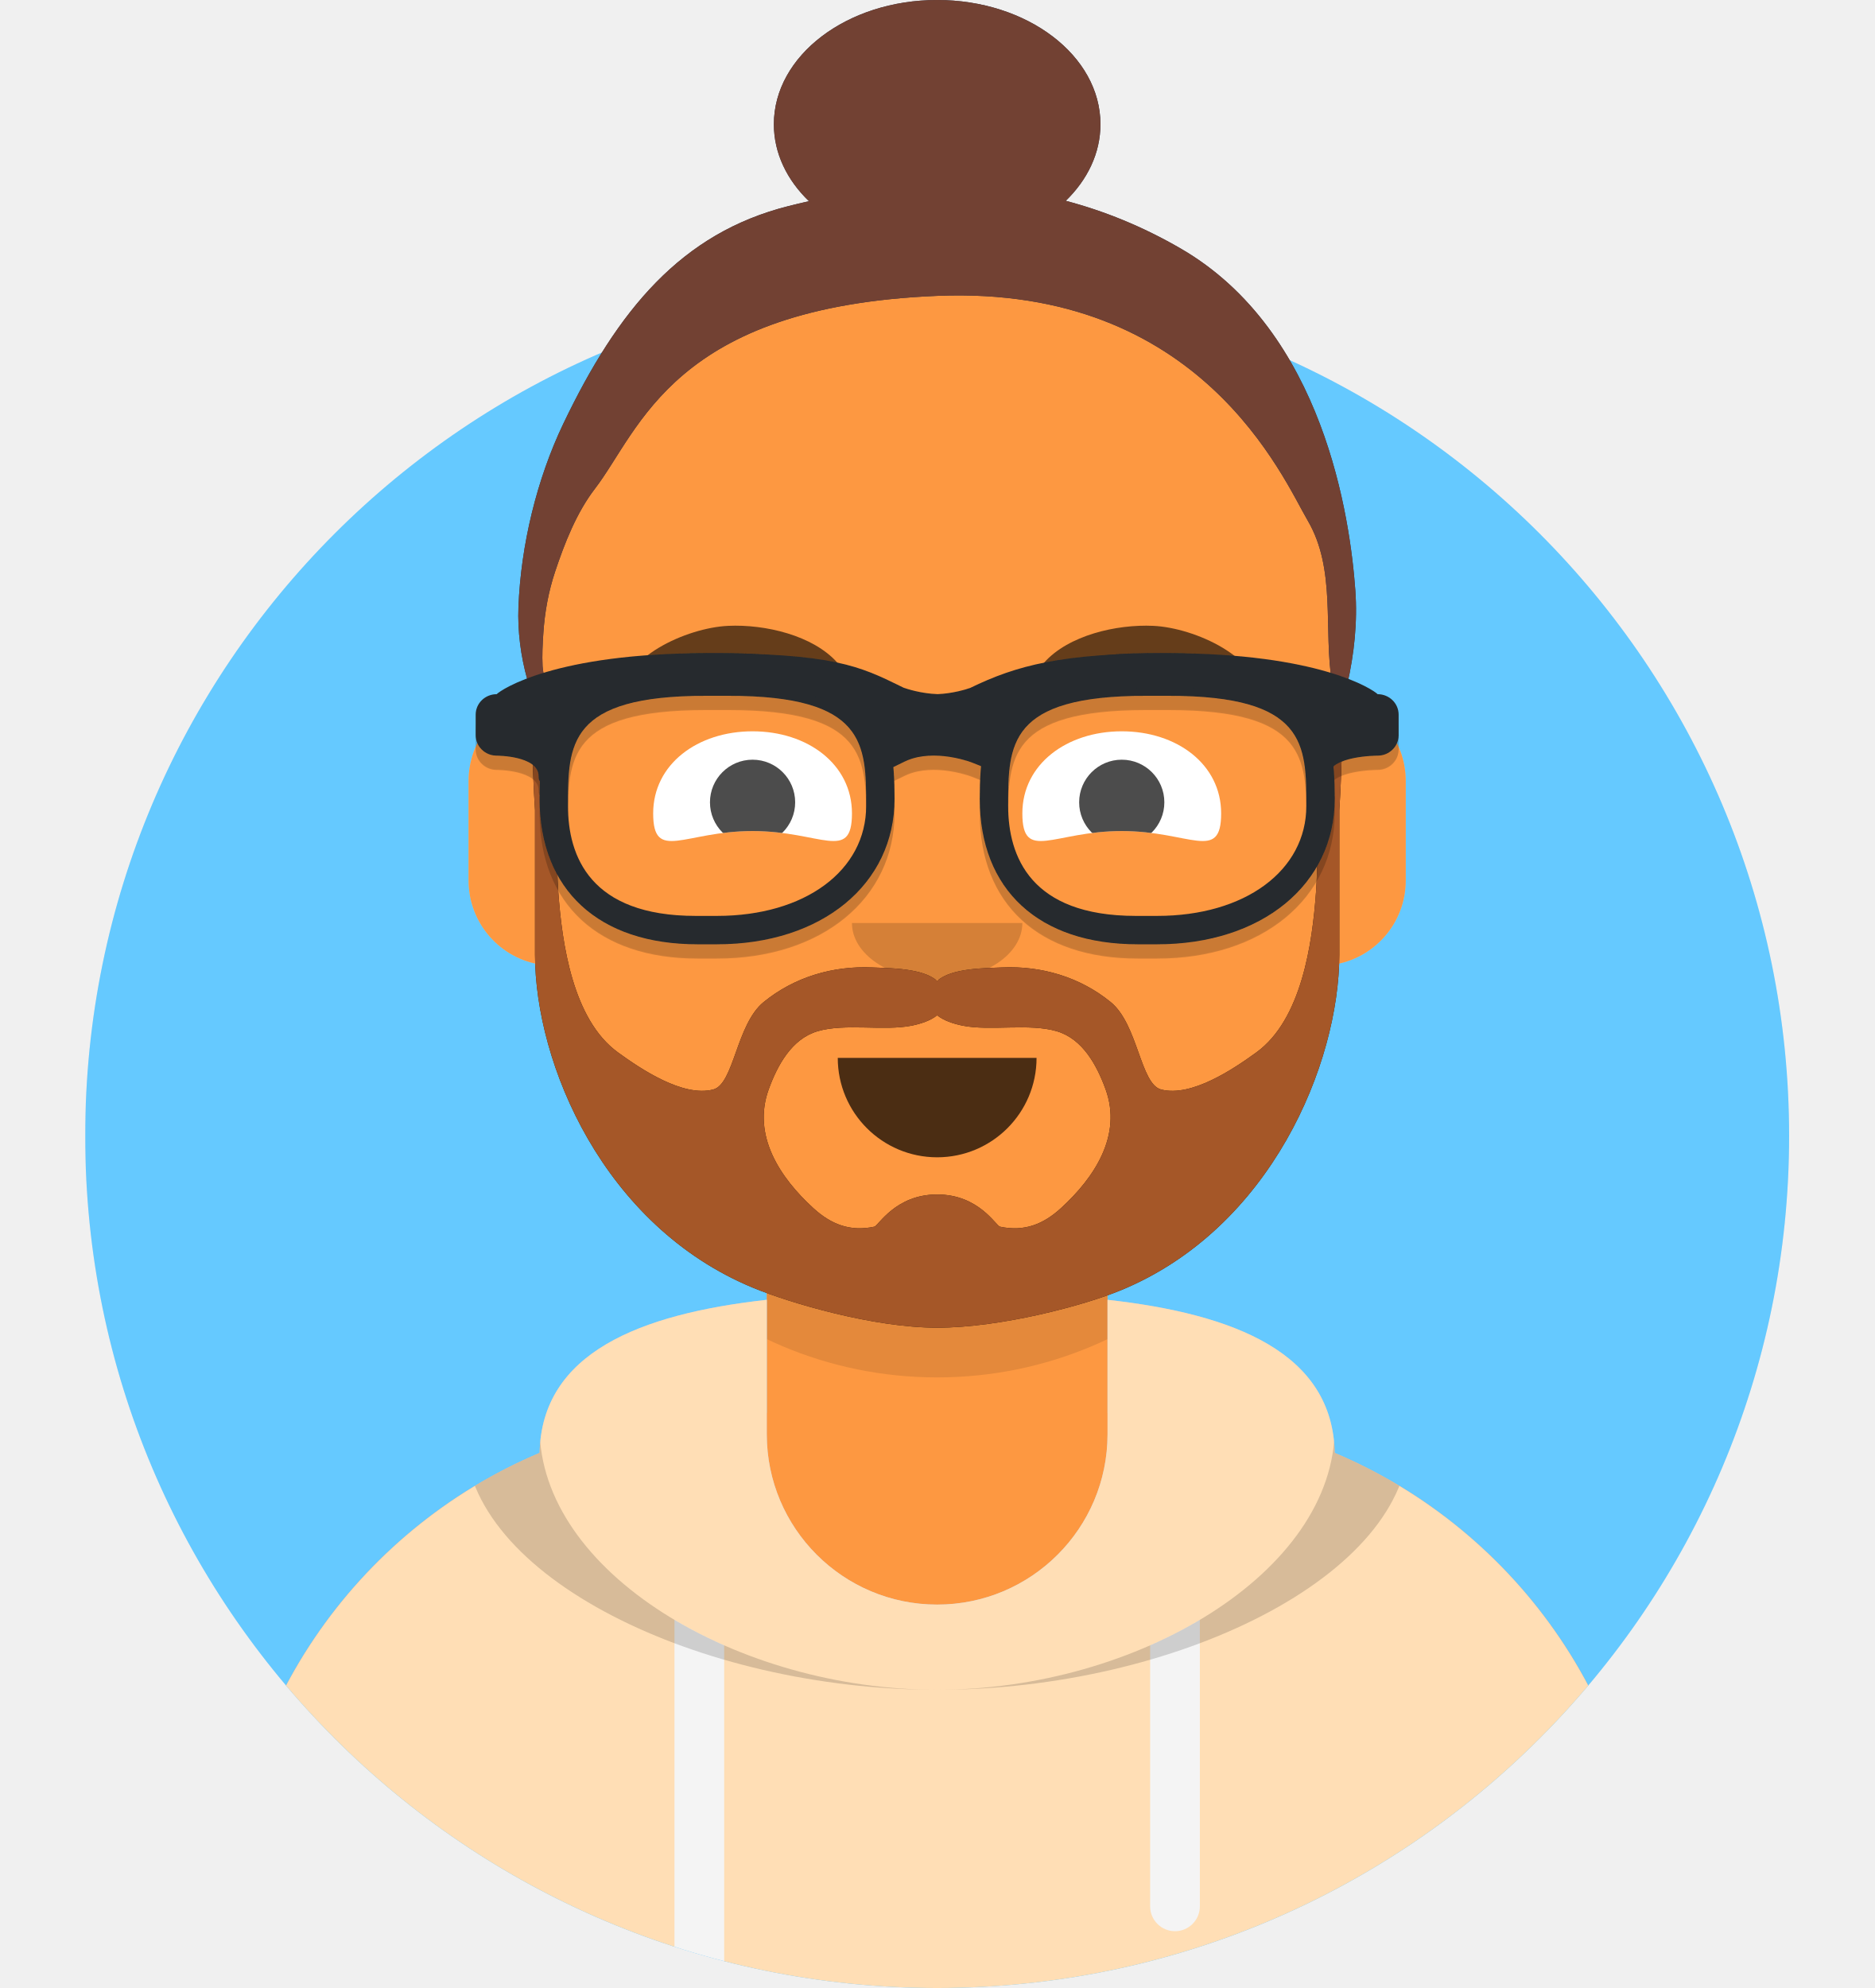
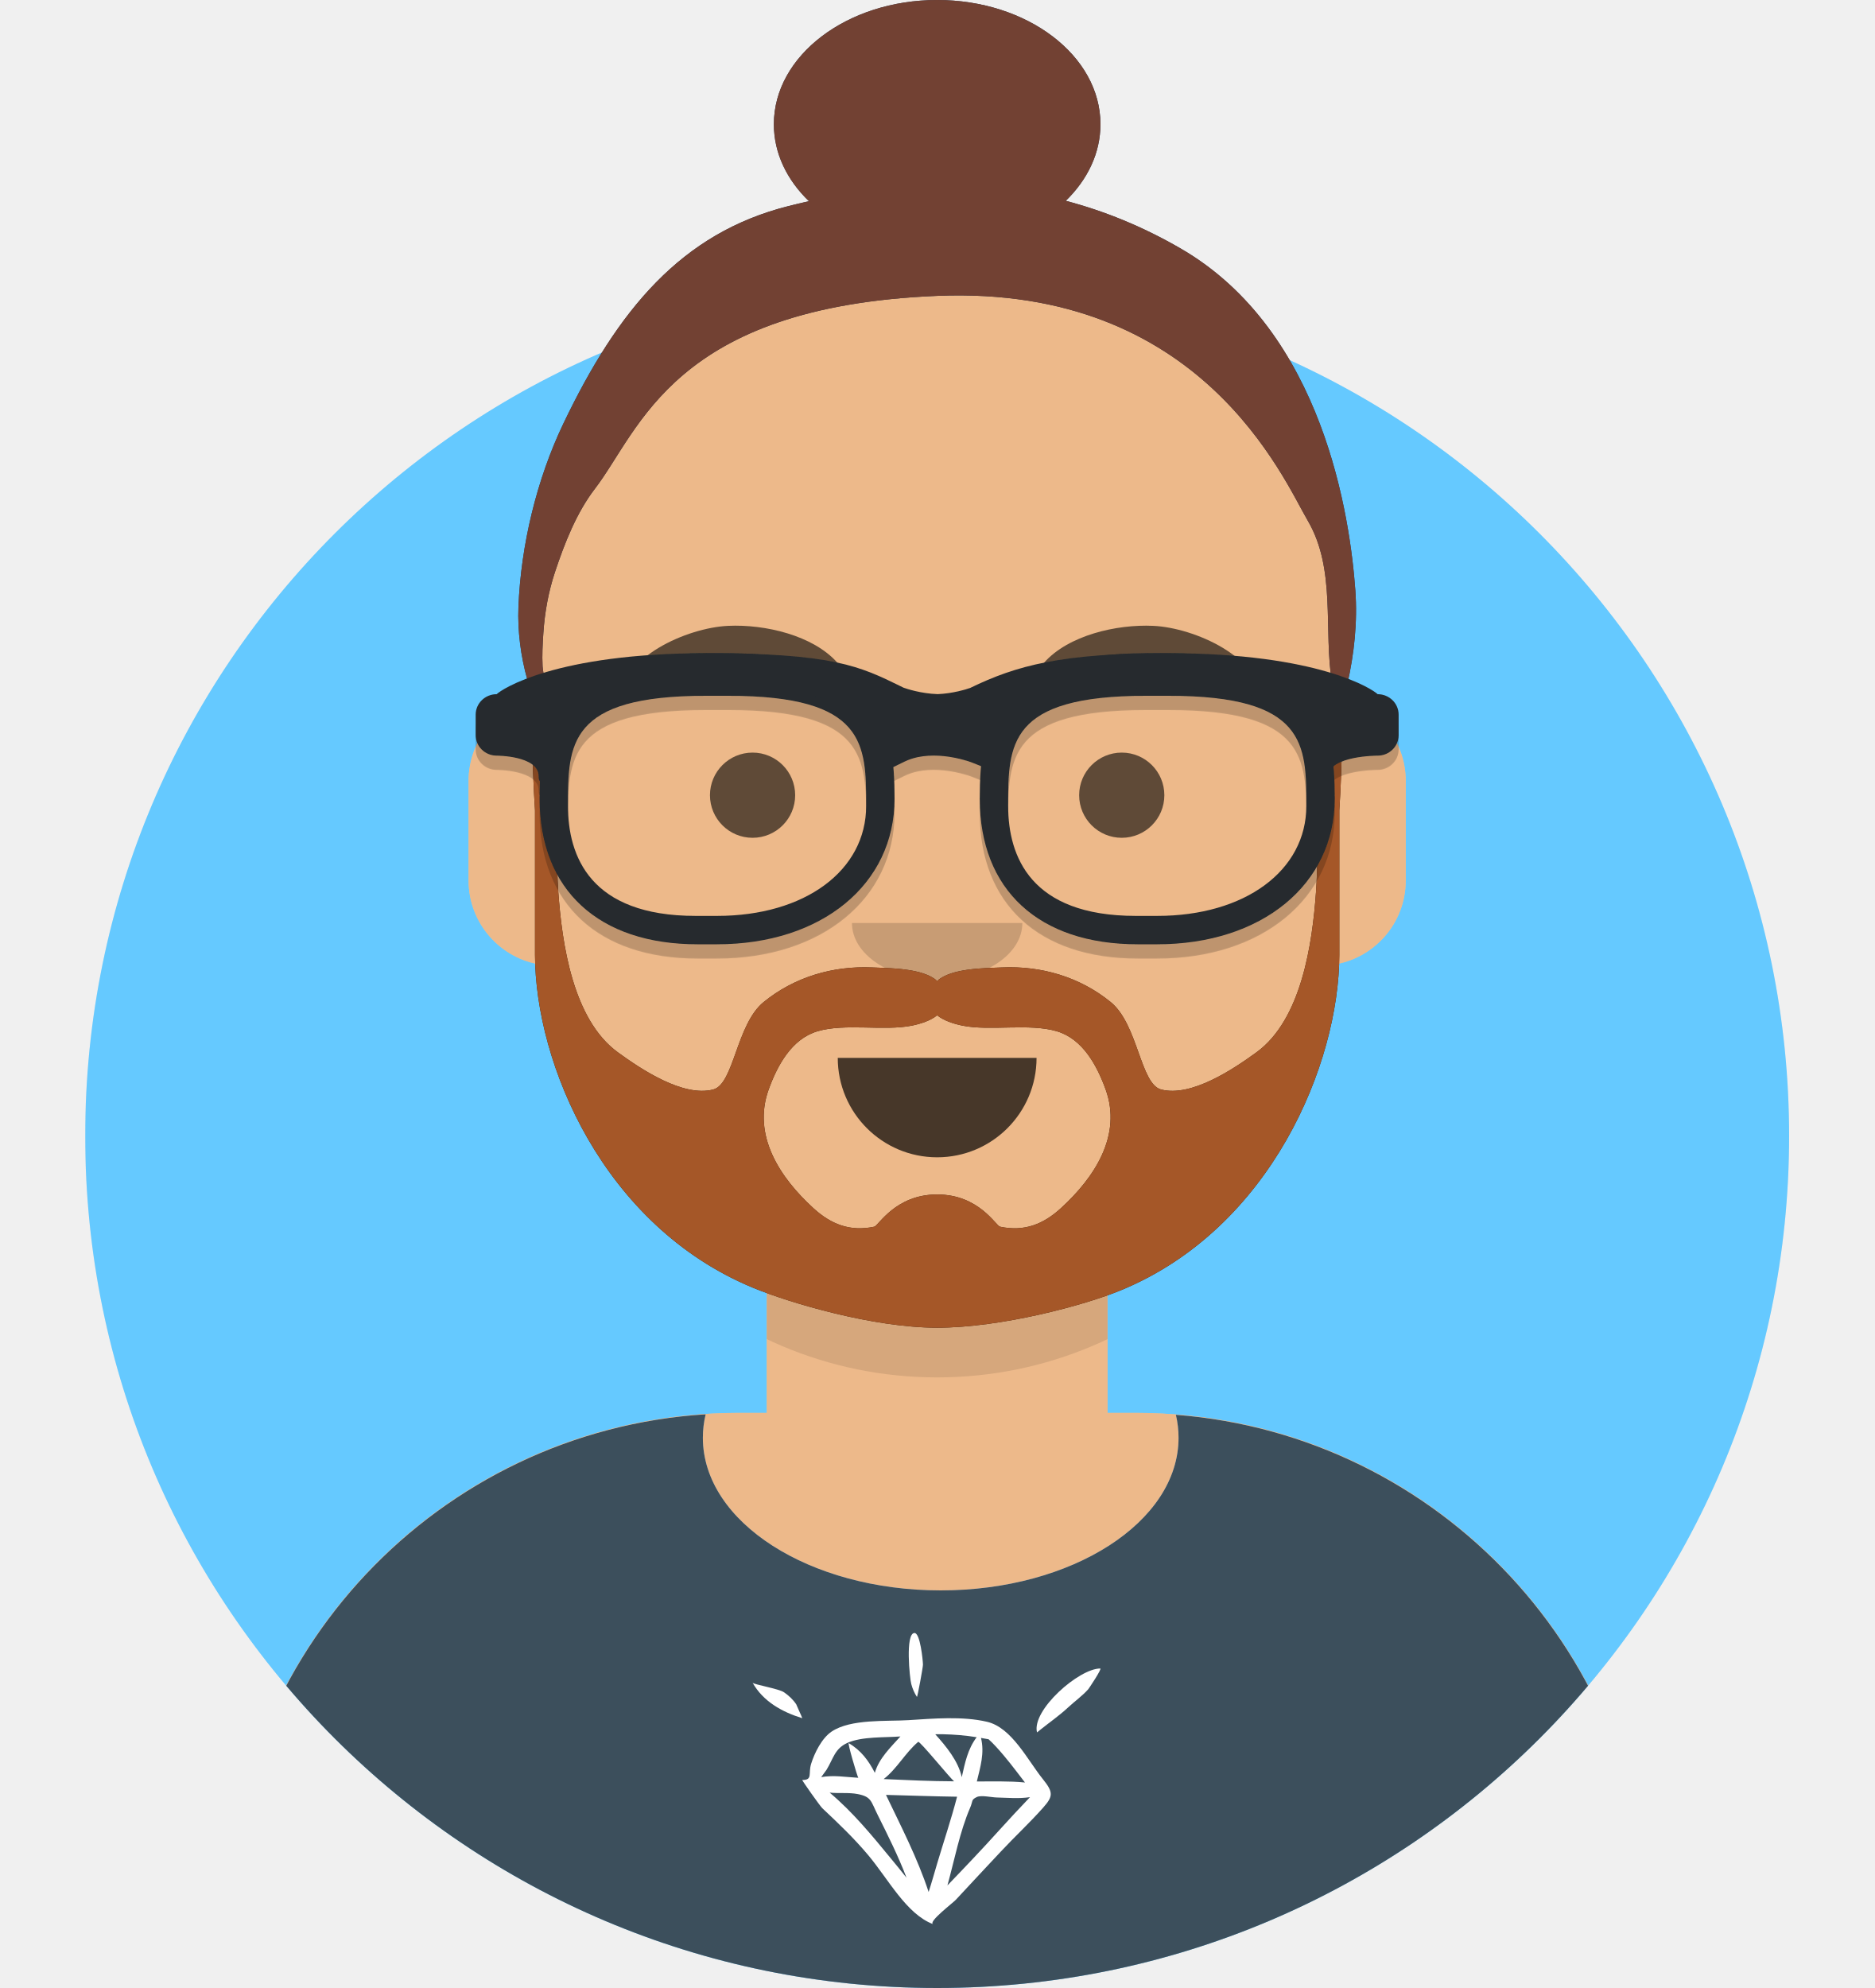
<svg xmlns="http://www.w3.org/2000/svg" xmlns:xlink="http://www.w3.org/1999/xlink" width="264px" height="280px" viewBox="0 0 264 280" version="1.1">
  <defs>
    <circle id="path-1" cx="120" cy="120" r="120" />
    <path d="M12,160 C12,226.274 65.726,280 132,280 C198.274,280 252,226.274 252,160 L264,160 L264,-1.42108547e-14 L-3.19744231e-14,-1.42108547e-14 L-3.19744231e-14,160 L12,160 Z" id="path-3" />
    <path d="M124,144.611 L124,163 L128,163 L128,163 C167.765,163 200,195.235 200,235 L200,244 L0,244 L0,235 C-4.86974701e-15,195.235 32.235,163 72,163 L72,163 L76,163 L76,144.611 C58.763,136.422 46.372,119.687 44.305,99.881 C38.48,99.058 34,94.052 34,88 L34,74 C34,68.054 38.325,63.118 44,62.166 L44,56 L44,56 C44,25.072 69.072,5.68137151e-15 100,0 L100,0 L100,0 C130.928,-5.68137151e-15 156,25.072 156,56 L156,62.166 C161.675,63.118 166,68.054 166,74 L166,88 C166,94.052 161.52,99.058 155.695,99.881 C153.628,119.687 141.237,136.422 124,144.611 Z" id="path-5" />
  </defs>
  <g id="Avataaar" stroke="none" stroke-width="1" fill="none" fill-rule="evenodd">
    <g transform="translate(-825, -1100)" id="Avataaar/Circle">
      <g transform="translate(825, 1100)">
        <g id="Circle" stroke-width="1" fill-rule="evenodd" transform="translate(12, 40)">
          <mask id="mask-2" fill="white">
            <use xlink:href="#path-1" />
          </mask>
          <use id="Circle-Background" fill="#E6E6E6" xlink:href="#path-1" />
          <g id="Color/Palette/Blue-01" mask="url(#mask-2)" fill="#65C9FF">
            <rect id="🖍Color" x="0" y="0" width="240" height="240" />
          </g>
        </g>
        <mask id="mask-4" fill="white">
          <use xlink:href="#path-3" />
        </mask>
        <g id="Mask" />
        <g id="Avataaar" stroke-width="1" fill-rule="evenodd" mask="url(#mask-4)">
          <g id="Body" transform="translate(32, 36)">
            <mask id="mask-6" fill="white">
              <use xlink:href="#path-5" />
            </mask>
            <use fill="#D0C6AC" xlink:href="#path-5" />
-             <g id="Skin/👶🏽-03-Brown" mask="url(#mask-6)" fill="#FD9841">
+             <g id="Skin/👶🏽-03-Brown" mask="url(#mask-6)" fill="#EDB98A">
              <g transform="translate(-32, 0)" id="Color">
                <rect x="0" y="0" width="264" height="244" />
              </g>
            </g>
            <path d="M156,79 L156,102 C156,132.928 130.928,158 100,158 C69.072,158 44,132.928 44,102 L44,79 L44,94 C44,124.928 69.072,150 100,150 C130.928,150 156,124.928 156,94 L156,79 Z" id="Neck-Shadow" fill-opacity="0.1" fill="#000000" mask="url(#mask-6)" />
          </g>
-           <g id="Clothing/Hoodie" transform="translate(0, 170)">
+           <g id="Clothing/Graphic-Shirt" transform="translate(0, 170)">
            <defs>
-               <path d="M108,13.071 C90.081,15.076 76.28,20.552 76.004,34.645 C50.146,45.568 32,71.165 32,100.999 L32,100.999 L32,110 L232,110 L232,100.999 C232,71.165 213.854,45.568 187.996,34.645 C187.72,20.552 173.919,15.076 156,13.071 L156,32 L156,32 C156,45.255 145.255,56 132,56 L132,56 C118.745,56 108,45.255 108,32 L108,13.071 Z" id="react-path-209" />
+               <path d="M165.624,29.268 C202.76,32.137 232,63.18 232,101.052 L232,110 L32,110 L32,101.052 C32,62.835 61.775,31.572 99.393,29.197 C99.134,30.274 99,31.377 99,32.5 C99,44.374 113.998,54 132.5,54 C151.002,54 166,44.374 166,32.5 C166,31.402 165.872,30.322 165.624,29.268 Z" id="react-path-43" />
            </defs>
-             <mask id="react-mask-210" fill="white">
-               <use xlink:href="#react-path-209" />
+             <mask id="react-mask-44" fill="white">
+               <use xlink:href="#react-path-43" />
            </mask>
-             <use id="Hoodie" fill="#B7C1DB" fill-rule="evenodd" xlink:href="#react-path-209" />
-             <g id="Color/Palette/Gray-01" mask="url(#react-mask-210)" fill-rule="evenodd" fill="#FFDEB5">
+             <use id="Clothes" fill="#E6E6E6" fill-rule="evenodd" xlink:href="#react-path-43" />
+             <g id="Color/Palette/Gray-01" mask="url(#react-mask-44)" fill-rule="evenodd" fill="#3C4F5C">
              <rect id="🖍Color" x="0" y="0" width="264" height="110" />
            </g>
-             <path d="M102,61.739 L102,110 L95,110 L95,58.15 C97.204,59.46 99.547,60.661 102,61.739 Z M169,58.15 L169,98.5 C169,100.433 167.433,102 165.5,102 C163.567,102 162,100.433 162,98.5 L162,61.739 C164.453,60.661 166.796,59.46 169,58.15 Z" id="Straps" fill="#F4F4F4" fill-rule="evenodd" mask="url(#react-mask-210)" />
-             <path d="M90.96,12.724 C75.909,15.571 65.5,21.243 65.5,32.308 C65.5,52.02 98.538,68 132,68 C165.462,68 198.5,52.02 198.5,32.308 C198.5,21.243 188.091,15.571 173.04,12.724 C182.125,16.074 188,21.706 188,31.077 C188,51.469 160.179,68 132,68 C103.821,68 76,51.469 76,31.077 C76,21.706 81.875,16.074 90.96,12.724 Z" id="Shadow" fill-opacity="0.16" fill="#000000" fill-rule="evenodd" mask="url(#react-mask-210)" />
+             <g id="Clothing/Graphic/Diamond" mask="url(#react-mask-44)" stroke-width="1" fill-rule="evenodd">
+               <g transform="translate(77, 58)" id="Diamond">
+                 <g transform="translate(29, 2)">
+                   <path d="M34.78,27.737 C32.391,30.393 29.923,32.98 27.445,35.557 C28.43,32.004 29.185,27.979 30.649,24.599 C31.066,23.637 30.749,23.515 31.576,23.106 C32.185,22.805 33.654,23.149 34.383,23.168 C35.94,23.207 37.534,23.36 39.079,23.119 C37.628,24.644 36.187,26.171 34.78,27.737 M19.516,31.798 C16.817,28.516 14.132,25.23 10.858,22.481 C12.147,22.618 13.554,22.438 14.816,22.687 C16.76,23.071 16.653,23.678 17.636,25.646 C19.087,28.552 20.525,31.435 21.686,34.469 C20.975,33.569 20.245,32.684 19.516,31.798 M10.418,19.267 C11.381,17.692 11.562,16.295 13.337,15.487 C15.399,14.548 18.638,14.745 20.826,14.571 C19.455,16.094 17.789,17.674 17.222,19.693 C16.348,17.975 15.26,16.519 13.552,15.522 C13.337,15.416 14.71,20.073 14.89,20.393 C13.174,20.297 11.368,19.985 9.665,20.301 C9.916,19.956 10.167,19.611 10.418,19.267 M26.824,14.259 C28.415,14.295 29.994,14.418 31.564,14.678 C30.297,16.353 29.915,18.31 29.465,20.309 C28.987,18.051 27.256,15.947 25.731,14.261 C26.095,14.26 26.46,14.26 26.824,14.259 M23.326,15.333 C23.56,15.175 27.783,20.419 28.392,20.889 C25.08,20.881 21.774,20.719 18.466,20.574 C20.373,19.087 21.489,16.886 23.326,15.333 M26.012,32.429 C25.611,33.778 25.235,35.137 24.798,36.476 C23.243,31.744 20.936,27.288 18.79,22.802 C22.13,22.89 25.466,23.011 28.806,23.058 C27.986,26.216 26.944,29.303 26.012,32.429 M33.242,14.966 C34.519,16.094 36.339,18.406 36.928,19.183 C36.987,19.26 37.046,19.337 37.107,19.412 C37.318,19.674 38.073,20.668 38.37,21.057 C36.143,20.831 33.825,20.927 31.59,20.907 C32.088,18.853 32.694,16.895 32.174,14.779 C32.531,14.836 32.887,14.899 33.242,14.966 M40.89,20.583 C38.732,17.907 36.52,13.325 33.026,12.506 C29.554,11.692 25.478,12.052 21.952,12.275 C18.877,12.47 13.869,12.072 11.157,13.869 C9.764,14.792 8.732,16.874 8.249,18.42 C7.815,19.813 8.515,20.705 7.003,20.705 C6.907,20.705 9.507,24.378 9.813,24.667 C12.085,26.806 14.257,28.869 16.27,31.264 C19.105,34.638 21.675,39.602 25.415,41 C24.729,40.661 28.207,38.033 28.624,37.581 C30.736,35.293 32.871,33.027 34.997,30.752 C36.935,28.678 39.047,26.721 40.927,24.6 C42.362,22.982 42.366,22.426 40.89,20.583" id="Fill-21" fill="#FFFFFF" />
+                   <path d="M6.999,12 C7.042,12.014 6.09,9.955 6.174,10.081 C5.699,9.362 5.128,8.84 4.436,8.354 C3.708,7.843 0.127,7.254 0,7 C1.494,9.652 4.167,11.128 6.999,12" id="Fill-23" fill="#FFFFFF" />
+                   <path d="M22.355,7.196 C22.528,7.848 22.793,8.449 23.149,8.999 C23.219,9.077 24.008,4.815 24,4.452 C23.987,3.832 23.612,0 22.814,0 C21.477,0 22.14,6.469 22.355,7.196" id="Fill-25" fill="#FFFFFF" />
+                   <path d="M48.969,5 C45.978,5 39.29,10.854 40.062,14 C40.067,14.01 40.509,13.65 40.413,13.717 C40.432,13.703 40.451,13.689 40.469,13.674 C41.741,12.649 43.187,11.654 44.461,10.468 C45.372,9.619 46.448,8.856 47.277,7.927 C47.362,7.833 49.263,5 48.969,5" id="Fill-27" fill="#FFFFFF" />
+                 </g>
+               </g>
+             </g>
          </g>
          <g id="Face" transform="translate(76, 82)" fill="#000000">
            <g id="Mouth/Default" transform="translate(2, 52)" fill-opacity="0.7">
              <path d="M40,15 C40,22.732 46.268,29 54,29 L54,29 C61.732,29 68,22.732 68,15" id="Mouth" />
            </g>
            <g id="Nose/Default" transform="translate(28, 40)" fill-opacity="0.16">
              <path d="M16,8 C16,12.418 21.373,16 28,16 L28,16 C34.627,16 40,12.418 40,8" id="Nose" />
            </g>
-             <g id="Eyes/Squint-😊" transform="translate(0, 8)">
-               <defs>
-                 <path d="M14,14.048 C23.61,14.048 28,18.499 28,11.562 C28,4.624 21.732,0 14,0 C6.268,0 0,4.624 0,11.562 C0,18.499 4.39,14.048 14,14.048 Z" id="react-path-215" />
-                 <path d="M14,14.048 C23.61,14.048 28,18.499 28,11.562 C28,4.624 21.732,0 14,0 C6.268,0 0,4.624 0,11.562 C0,18.499 4.39,14.048 14,14.048 Z" id="react-path-216" />
-               </defs>
-               <g id="Eye" transform="translate(16, 13)">
-                 <mask id="react-mask-217" fill="white">
-                   <use xlink:href="#react-path-215" />
-                 </mask>
-                 <use id="The-white-stuff" fill="#FFFFFF" xlink:href="#react-path-215" />
-                 <circle fill-opacity="0.7" fill="#000000" mask="url(#react-mask-217)" cx="14" cy="10" r="6" />
-               </g>
-               <g id="Eye" transform="translate(68, 13)">
-                 <mask id="react-mask-218" fill="white">
-                   <use xlink:href="#react-path-216" />
-                 </mask>
-                 <use id="Eyeball-Mask" fill="#FFFFFF" xlink:href="#react-path-216" />
-                 <circle fill-opacity="0.7" fill="#000000" mask="url(#react-mask-218)" cx="14" cy="10" r="6" />
-               </g>
+             <g id="Eyes/Default-😀" transform="translate(0, 8)" fill-opacity="0.6">
+               <circle id="Eye" cx="30" cy="22" r="6" />
+               <circle id="Eye" cx="82" cy="22" r="6" />
            </g>
            <g id="Eyebrow/Natural/Default-Natural" fill-opacity="0.6">
              <path d="M26.039,6.21 C20.278,6.983 11.293,12.005 12.044,17.818 C12.069,18.008 12.357,18.067 12.481,17.908 C14.967,14.72 34.193,10.037 41.194,11.015 C41.835,11.104 42.258,10.443 41.821,10.03 C38.077,6.495 31.2,5.512 26.039,6.21" id="Eyebrow" transform="translate(27, 12) rotate(5) translate(-27, -12) " />
              <path d="M85.039,6.21 C79.278,6.983 70.293,12.005 71.044,17.818 C71.069,18.008 71.357,18.067 71.481,17.908 C73.967,14.72 93.193,10.037 100.194,11.015 C100.835,11.104 101.258,10.443 100.821,10.03 C97.077,6.495 90.2,5.512 85.039,6.21" id="Eyebrow" transform="translate(86, 12) scale(-1, 1) rotate(5) translate(-86, -12) " />
            </g>
          </g>
          <g id="Top" stroke-width="1" fill-rule="evenodd">
            <defs>
-               <rect id="react-path-188" x="0" y="0" width="264" height="280" />
-               <path d="M114.94,28.337 C113.954,28.559 112.986,28.791 112.037,29.03 C96.945,32.838 88.017,43.651 80.357,59.648 C76.596,67.503 74.366,76.791 74.023,85.481 C73.888,88.893 74.348,92.415 75.268,95.7 C75.605,96.906 77.423,101.087 77.922,97.709 C78.089,96.584 77.48,95.033 77.422,93.838 C77.344,92.269 77.427,90.681 77.534,89.115 C77.734,86.187 78.256,83.315 79.185,80.525 C80.512,76.537 82.201,72.213 84.787,68.848 C91.188,60.521 95.765,43.206 133,41.671 C170.235,40.136 181.749,67.461 185.183,73.301 C189.248,80.215 187.378,88.707 188.619,96.201 C189.091,99.05 190.164,98.987 190.751,96.438 C191.748,92.108 192.219,87.61 191.902,83.159 C191.184,73.111 187.497,46.706 167.309,35.006 C161.866,31.852 156.438,29.687 151.117,28.283 C154.176,25.311 156,21.568 156,17.5 C156,7.835 145.703,0 133,0 C120.297,0 110,7.835 110,17.5 C110,21.592 111.846,25.357 114.94,28.337 Z" id="react-path-187" />
+               <rect id="react-path-22" x="0" y="0" width="264" height="280" />
+               <path d="M114.94,28.337 C113.954,28.559 112.986,28.791 112.037,29.03 C96.945,32.838 88.017,43.651 80.357,59.648 C76.596,67.503 74.366,76.791 74.023,85.481 C73.888,88.893 74.348,92.415 75.268,95.7 C75.605,96.906 77.423,101.087 77.922,97.709 C78.089,96.584 77.48,95.033 77.422,93.838 C77.344,92.269 77.427,90.681 77.534,89.115 C77.734,86.187 78.256,83.315 79.185,80.525 C80.512,76.537 82.201,72.213 84.787,68.848 C91.188,60.521 95.765,43.206 133,41.671 C170.235,40.136 181.749,67.461 185.183,73.301 C189.248,80.215 187.378,88.707 188.619,96.201 C189.091,99.05 190.164,98.987 190.751,96.438 C191.748,92.108 192.219,87.61 191.902,83.159 C191.184,73.111 187.497,46.706 167.309,35.006 C161.866,31.852 156.438,29.687 151.117,28.283 C154.176,25.311 156,21.568 156,17.5 C156,7.835 145.703,0 133,0 C120.297,0 110,7.835 110,17.5 C110,21.592 111.846,25.357 114.94,28.337 Z" id="react-path-21" />
            </defs>
-             <mask id="react-mask-186" fill="white">
-               <use xlink:href="#react-path-188" />
+             <mask id="react-mask-20" fill="white">
+               <use xlink:href="#react-path-22" />
            </mask>
            <g id="Mask" />
-             <g id="Top/Long-Hair/Bun" mask="url(#react-mask-186)">
+             <g id="Top/Long-Hair/Bun" mask="url(#react-mask-20)">
              <g transform="translate(-1, 0)">
                <g id="Facial-Hair/Beard-Light" transform="translate(49, 72)">
                  <defs>
-                     <path d="M101.428,98.169 C98.915,100.463 96.237,101.494 92.853,100.773 C92.271,100.649 89.896,96.235 84,96.235 C78.103,96.235 75.729,100.649 75.147,100.773 C71.762,101.494 69.085,100.463 66.571,98.169 C61.846,93.856 57.917,87.908 60.278,81.419 C61.508,78.037 63.51,74.324 67.151,73.246 C71.038,72.096 76.497,73.244 80.415,72.458 C81.684,72.204 83.071,71.751 84,71 C84.929,71.751 86.316,72.204 87.585,72.458 C91.503,73.244 96.961,72.096 100.849,73.246 C104.49,74.324 106.491,78.037 107.722,81.419 C110.083,87.908 106.154,93.856 101.428,98.169 M140.081,26 C136.671,34.4 137.988,44.858 137.357,53.676 C136.844,60.843 135.337,71.586 128.973,76.215 C125.718,78.582 119.794,82.56 115.542,81.45 C112.615,80.686 112.302,72.29 108.455,69.147 C104.092,65.582 98.643,64.016 93.149,64.258 C90.779,64.362 85.984,64.337 84,66.16 C82.016,64.337 77.222,64.362 74.851,64.258 C69.357,64.016 63.908,65.582 59.545,69.147 C55.698,72.29 55.386,80.686 52.458,81.45 C48.206,82.56 42.282,78.582 39.027,76.215 C32.662,71.586 31.156,60.843 30.643,53.676 C30.012,44.858 31.329,34.4 27.919,26 C26.26,26 27.354,42.129 27.354,42.129 L27.354,62.485 C27.386,77.773 36.935,100.655 58.108,109.393 C63.286,111.53 75.015,115 84,115 C92.985,115 104.714,111.86 109.892,109.723 C131.065,100.986 140.614,77.773 140.646,62.485 L140.646,42.129 C140.646,42.129 141.74,26 140.081,26" id="react-path-200" />
+                     <path d="M101.428,98.169 C98.915,100.463 96.237,101.494 92.853,100.773 C92.271,100.649 89.896,96.235 84,96.235 C78.103,96.235 75.729,100.649 75.147,100.773 C71.762,101.494 69.085,100.463 66.571,98.169 C61.846,93.856 57.917,87.908 60.278,81.419 C61.508,78.037 63.51,74.324 67.151,73.246 C71.038,72.096 76.497,73.244 80.415,72.458 C81.684,72.204 83.071,71.751 84,71 C84.929,71.751 86.316,72.204 87.585,72.458 C91.503,73.244 96.961,72.096 100.849,73.246 C104.49,74.324 106.491,78.037 107.722,81.419 C110.083,87.908 106.154,93.856 101.428,98.169 M140.081,26 C136.671,34.4 137.988,44.858 137.357,53.676 C136.844,60.843 135.337,71.586 128.973,76.215 C125.718,78.582 119.794,82.56 115.542,81.45 C112.615,80.686 112.302,72.29 108.455,69.147 C104.092,65.582 98.643,64.016 93.149,64.258 C90.779,64.362 85.984,64.337 84,66.16 C82.016,64.337 77.222,64.362 74.851,64.258 C69.357,64.016 63.908,65.582 59.545,69.147 C55.698,72.29 55.386,80.686 52.458,81.45 C48.206,82.56 42.282,78.582 39.027,76.215 C32.662,71.586 31.156,60.843 30.643,53.676 C30.012,44.858 31.329,34.4 27.919,26 C26.26,26 27.354,42.129 27.354,42.129 L27.354,62.485 C27.386,77.773 36.935,100.655 58.108,109.393 C63.286,111.53 75.015,115 84,115 C92.985,115 104.714,111.86 109.892,109.723 C131.065,100.986 140.614,77.773 140.646,62.485 L140.646,42.129 C140.646,42.129 141.74,26 140.081,26" id="react-path-26" />
                  </defs>
-                   <mask id="react-mask-199" fill="white">
-                     <use xlink:href="#react-path-200" />
+                   <mask id="react-mask-25" fill="white">
+                     <use xlink:href="#react-path-26" />
                  </mask>
-                   <use id="Lite-Beard" fill="#331B0C" fill-rule="evenodd" xlink:href="#react-path-200" />
-                   <g id="Color/Hair/Brown" mask="url(#react-mask-199)" fill="#A55728">
+                   <use id="Lite-Beard" fill="#331B0C" fill-rule="evenodd" xlink:href="#react-path-26" />
+                   <g id="Color/Hair/Brown" mask="url(#react-mask-25)" fill="#A55728">
                    <g transform="translate(-32, 0)" id="Color">
                      <rect x="0" y="0" width="264" height="244" />
                    </g>
                  </g>
                </g>
-                 <mask id="react-mask-185" fill="white">
-                   <use xlink:href="#react-path-187" />
+                 <mask id="react-mask-19" fill="white">
+                   <use xlink:href="#react-path-21" />
                </mask>
-                 <use id="Short-Hair" stroke="none" fill="#28354B" fill-rule="evenodd" xlink:href="#react-path-187" />
-                 <g id="Skin/👶🏽-03-Brown" mask="url(#react-mask-185)" fill="#724133">
+                 <use id="Short-Hair" stroke="none" fill="#28354B" fill-rule="evenodd" xlink:href="#react-path-21" />
+                 <g id="Skin/👶🏽-03-Brown" mask="url(#react-mask-19)" fill="#724133">
                  <g transform="translate(0, 0) " id="Color">
                    <rect x="0" y="0" width="264" height="280" />
                  </g>
                </g>
                <g id="Top/_Resources/Prescription-02" fill="none" transform="translate(62, 85)" stroke-width="1">
                  <defs>
-                     <filter x="-0.8%" y="-2.4%" width="101.5%" height="109.8%" filterUnits="objectBoundingBox" id="react-filter-196">
+                     <filter x="-0.8%" y="-2.4%" width="101.5%" height="109.8%" filterUnits="objectBoundingBox" id="react-filter-28">
                      <feOffset dx="0" dy="2" in="SourceAlpha" result="shadowOffsetOuter1" />
                      <feColorMatrix values="0 0 0 0 0   0 0 0 0 0   0 0 0 0 0  0 0 0 0.2 0" type="matrix" in="shadowOffsetOuter1" result="shadowMatrixOuter1" />
                      <feMerge>
                        <feMergeNode in="shadowMatrixOuter1" />
                        <feMergeNode in="SourceGraphic" />
                      </feMerge>
                    </filter>
                  </defs>
-                   <g id="Wayfarers" filter="url(#react-filter-196)" transform="translate(6, 7)" fill="#252C2F">
+                   <g id="Wayfarers" filter="url(#react-filter-28)" transform="translate(6, 7)" fill="#252C2F">
                    <path d="M34,41 L31.242,41 C17.315,41 9,33.336 9,20.5 C9,10.127 10.817,0 32.53,0 L35.47,0 C57.183,0 59,10.127 59,20.5 C59,32.569 48.721,41 34,41 Z M32.385,6 C13,6 13,12.841 13,21.502 C13,28.572 16.116,37 30.971,37 L34,37 C46.365,37 55,30.627 55,21.502 C55,12.841 55,6 35.615,6 L32.385,6 Z" id="Left" fill-rule="nonzero" />
                    <path d="M96,41 L93.242,41 C79.315,41 71,33.336 71,20.5 C71,10.127 72.817,0 94.53,0 L97.47,0 C119.183,0 121,10.127 121,20.5 C121,32.569 110.721,41 96,41 Z M94.385,6 C75,6 75,12.841 75,21.502 C75,28.572 78.119,37 92.971,37 L96,37 C108.365,37 117,30.627 117,21.502 C117,12.841 117,6 97.615,6 L94.385,6 Z" id="Right" fill-rule="nonzero" />
                    <path d="M2.955,5.772 C3.646,5.096 11.21,0 32.5,0 C50.351,0 54.13,1.853 59.85,4.652 L60.269,4.859 C60.667,4.999 62.7,5.69 65.079,5.766 C67.246,5.673 69.1,5.085 69.642,4.897 C76.17,1.722 82.561,0 97.5,0 C118.79,0 126.354,5.096 127.045,5.772 C128.679,5.772 130,7.062 130,8.657 L130,11.543 C130,13.139 128.679,14.429 127.045,14.429 C127.045,14.429 120.144,14.429 120.144,17.315 C120.144,20.2 118.182,13.139 118.182,11.543 L118.182,8.732 C114.579,7.353 108.128,4.786 97.5,4.786 C85.658,4.786 79.761,6.886 74.702,8.971 L74.759,9.108 L74.756,11.094 L72.539,16.444 L69.8,15.361 C69.556,15.264 69.028,15.09 68.296,14.91 C66.256,14.407 64.159,14.254 62.304,14.634 C61.624,14.774 60.992,14.984 60.413,15.267 L57.77,16.558 L55.127,11.396 L55.244,9.102 L55.325,8.907 C50.962,6.874 46.939,4.786 32.5,4.786 C21.872,4.786 15.422,7.352 11.818,8.731 L11.818,11.543 C11.818,13.139 8.864,20.2 8.864,17.315 C8.864,14.429 2.955,14.429 2.955,14.429 C1.324,14.429 0,13.139 0,11.543 L0,8.657 C0,7.062 1.324,5.772 2.955,5.772 Z" id="Stuff" fill-rule="nonzero" />
                  </g>
                </g>
              </g>
            </g>
          </g>
        </g>
      </g>
    </g>
  </g>
</svg>
